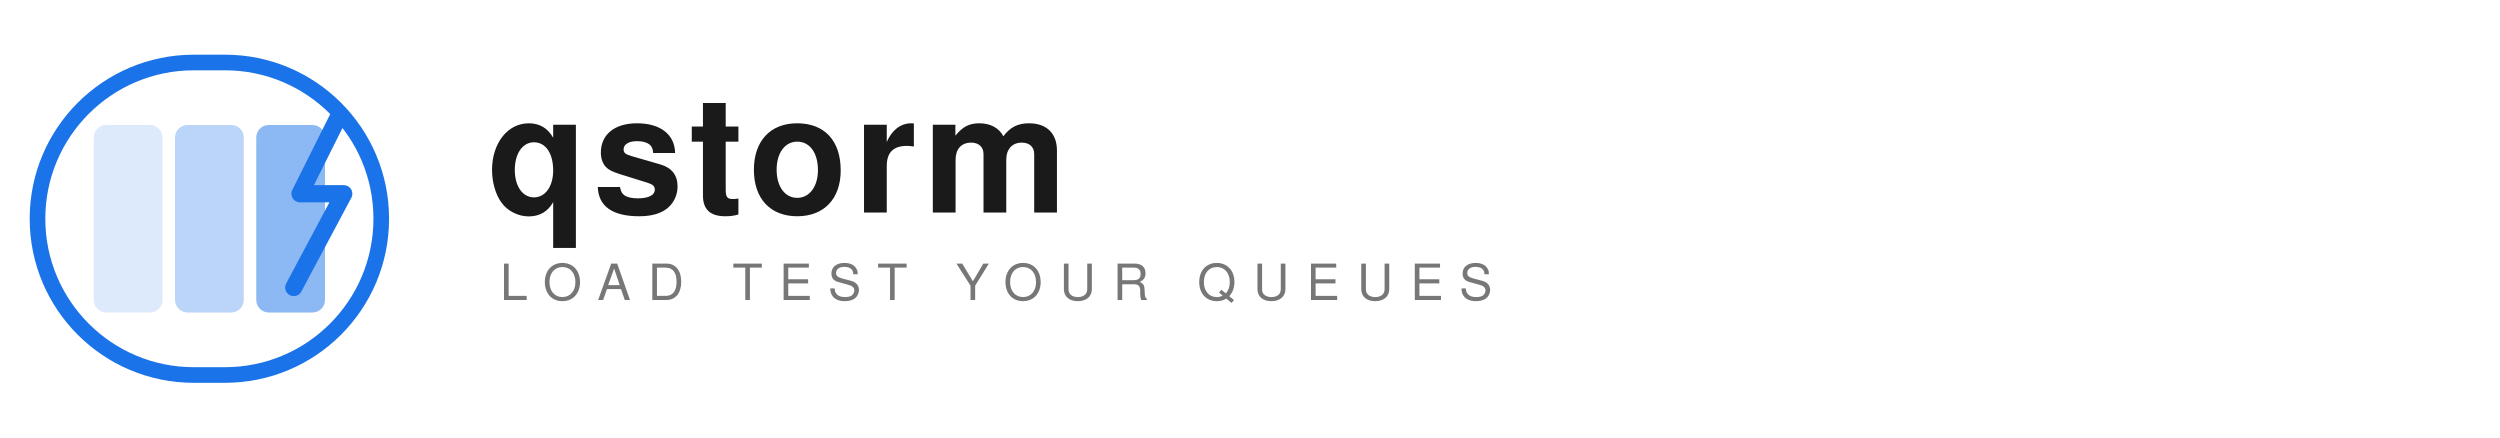
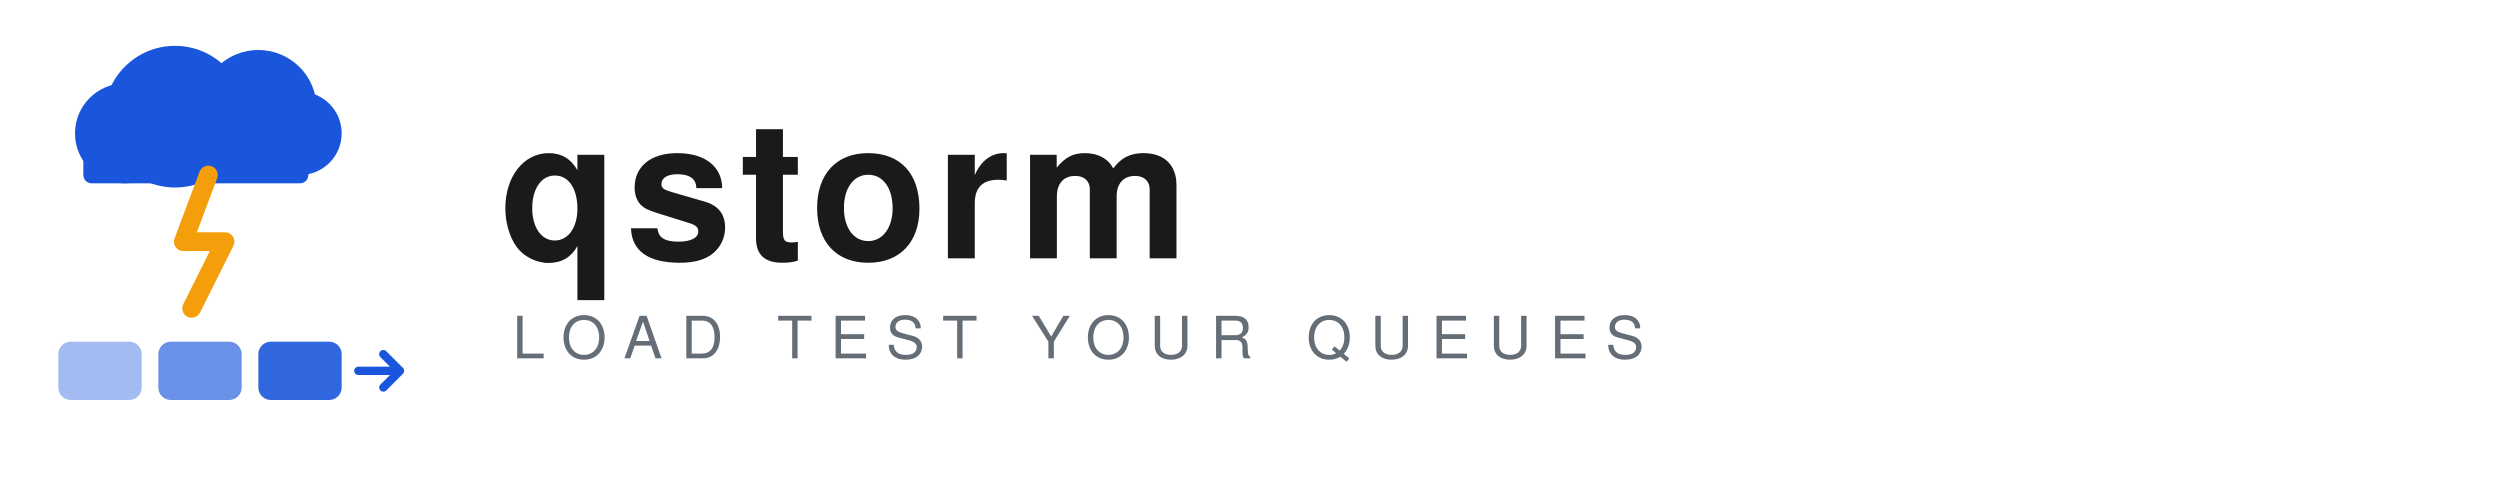
- <svg xmlns="http://www.w3.org/2000/svg" width="800" height="140" viewBox="0 0 800 140">
-   <rect x="12" y="20" width="110" height="100" rx="50" fill="none" stroke="#1a73e8" stroke-width="5" />
-   <rect x="30" y="40" width="22" height="60" rx="4" fill="#1a73e8" opacity="0.15" />
-   <rect x="56" y="40" width="22" height="60" rx="4" fill="#1a73e8" opacity="0.3" />
-   <rect x="82" y="40" width="22" height="60" rx="4" fill="#1a73e8" opacity="0.5" />
-   <path d="M108,38 L96,62 L110,62 L94,92" fill="none" stroke="#1a73e8" stroke-width="5.5" stroke-linecap="round" stroke-linejoin="round" />
-   <text x="156" y="68" font-family="-apple-system,BlinkMacSystemFont,'Segoe UI',Helvetica,Arial,sans-serif" font-size="52" font-weight="600" letter-spacing="2" fill="#1a1a1a">qstorm</text>
-   <text x="160" y="96" font-family="-apple-system,BlinkMacSystemFont,'Segoe UI',Helvetica,Arial,sans-serif" font-size="16" letter-spacing="5.5" fill="#777777">LOAD TEST YOUR QUEUES</text>
+ <svg xmlns="http://www.w3.org/2000/svg" width="600" height="120" viewBox="0 0 600 120">
+   <circle cx="42" cy="28" r="17" fill="#1a56db" />
+   <circle cx="62" cy="26" r="14" fill="#1a56db" />
+   <circle cx="30" cy="32" r="12" fill="#1a56db" />
+   <circle cx="72" cy="32" r="10" fill="#1a56db" />
+   <rect x="20" y="30" width="54" height="14" rx="2" fill="#1a56db" />
+   <path d="M50 42 L44 58 L54 58 L46 74" fill="none" stroke="#f59e0b" stroke-width="4.5" stroke-linecap="round" stroke-linejoin="round" />
+   <rect x="14" y="82" width="20" height="14" rx="3" fill="#1a56db" opacity="0.4" />
+   <rect x="38" y="82" width="20" height="14" rx="3" fill="#1a56db" opacity="0.65" />
+   <rect x="62" y="82" width="20" height="14" rx="3" fill="#1a56db" opacity="0.9" />
+   <path d="M86 89 L96 89 M92 85 L96 89 L92 93" fill="none" stroke="#1a56db" stroke-width="2" stroke-linecap="round" stroke-linejoin="round" />
+   <text x="120" y="62" font-family="-apple-system,BlinkMacSystemFont,'Segoe UI',Helvetica,Arial,sans-serif" font-size="46" font-weight="700" letter-spacing="2" fill="#1a1a1a">qstorm</text>
+   <text x="123" y="86" font-family="-apple-system,BlinkMacSystemFont,'Segoe UI',Helvetica,Arial,sans-serif" font-size="14" letter-spacing="4.5" fill="#656d76">LOAD TEST YOUR QUEUES</text>
</svg>
